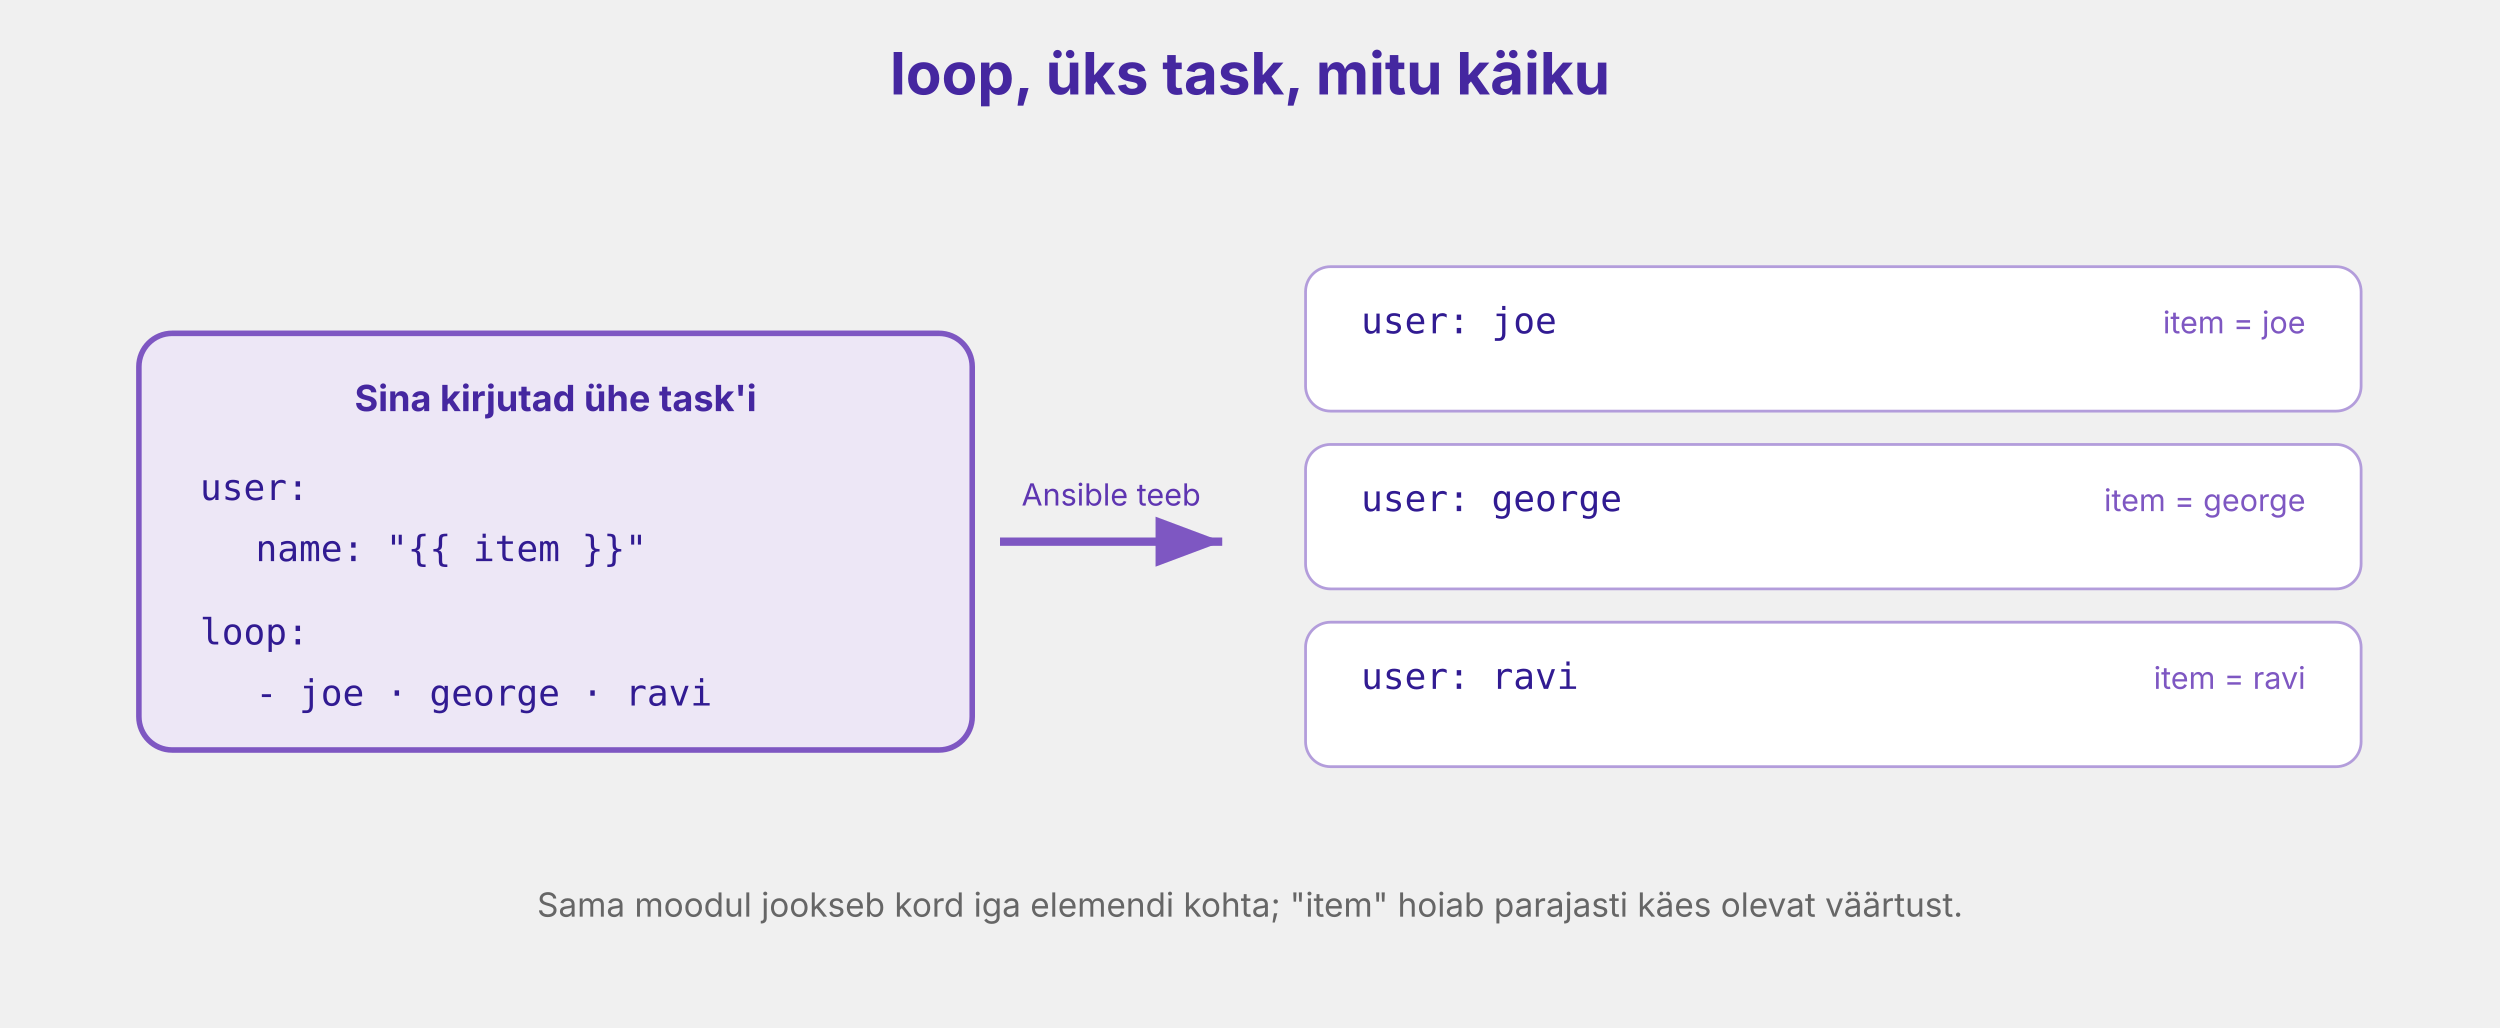
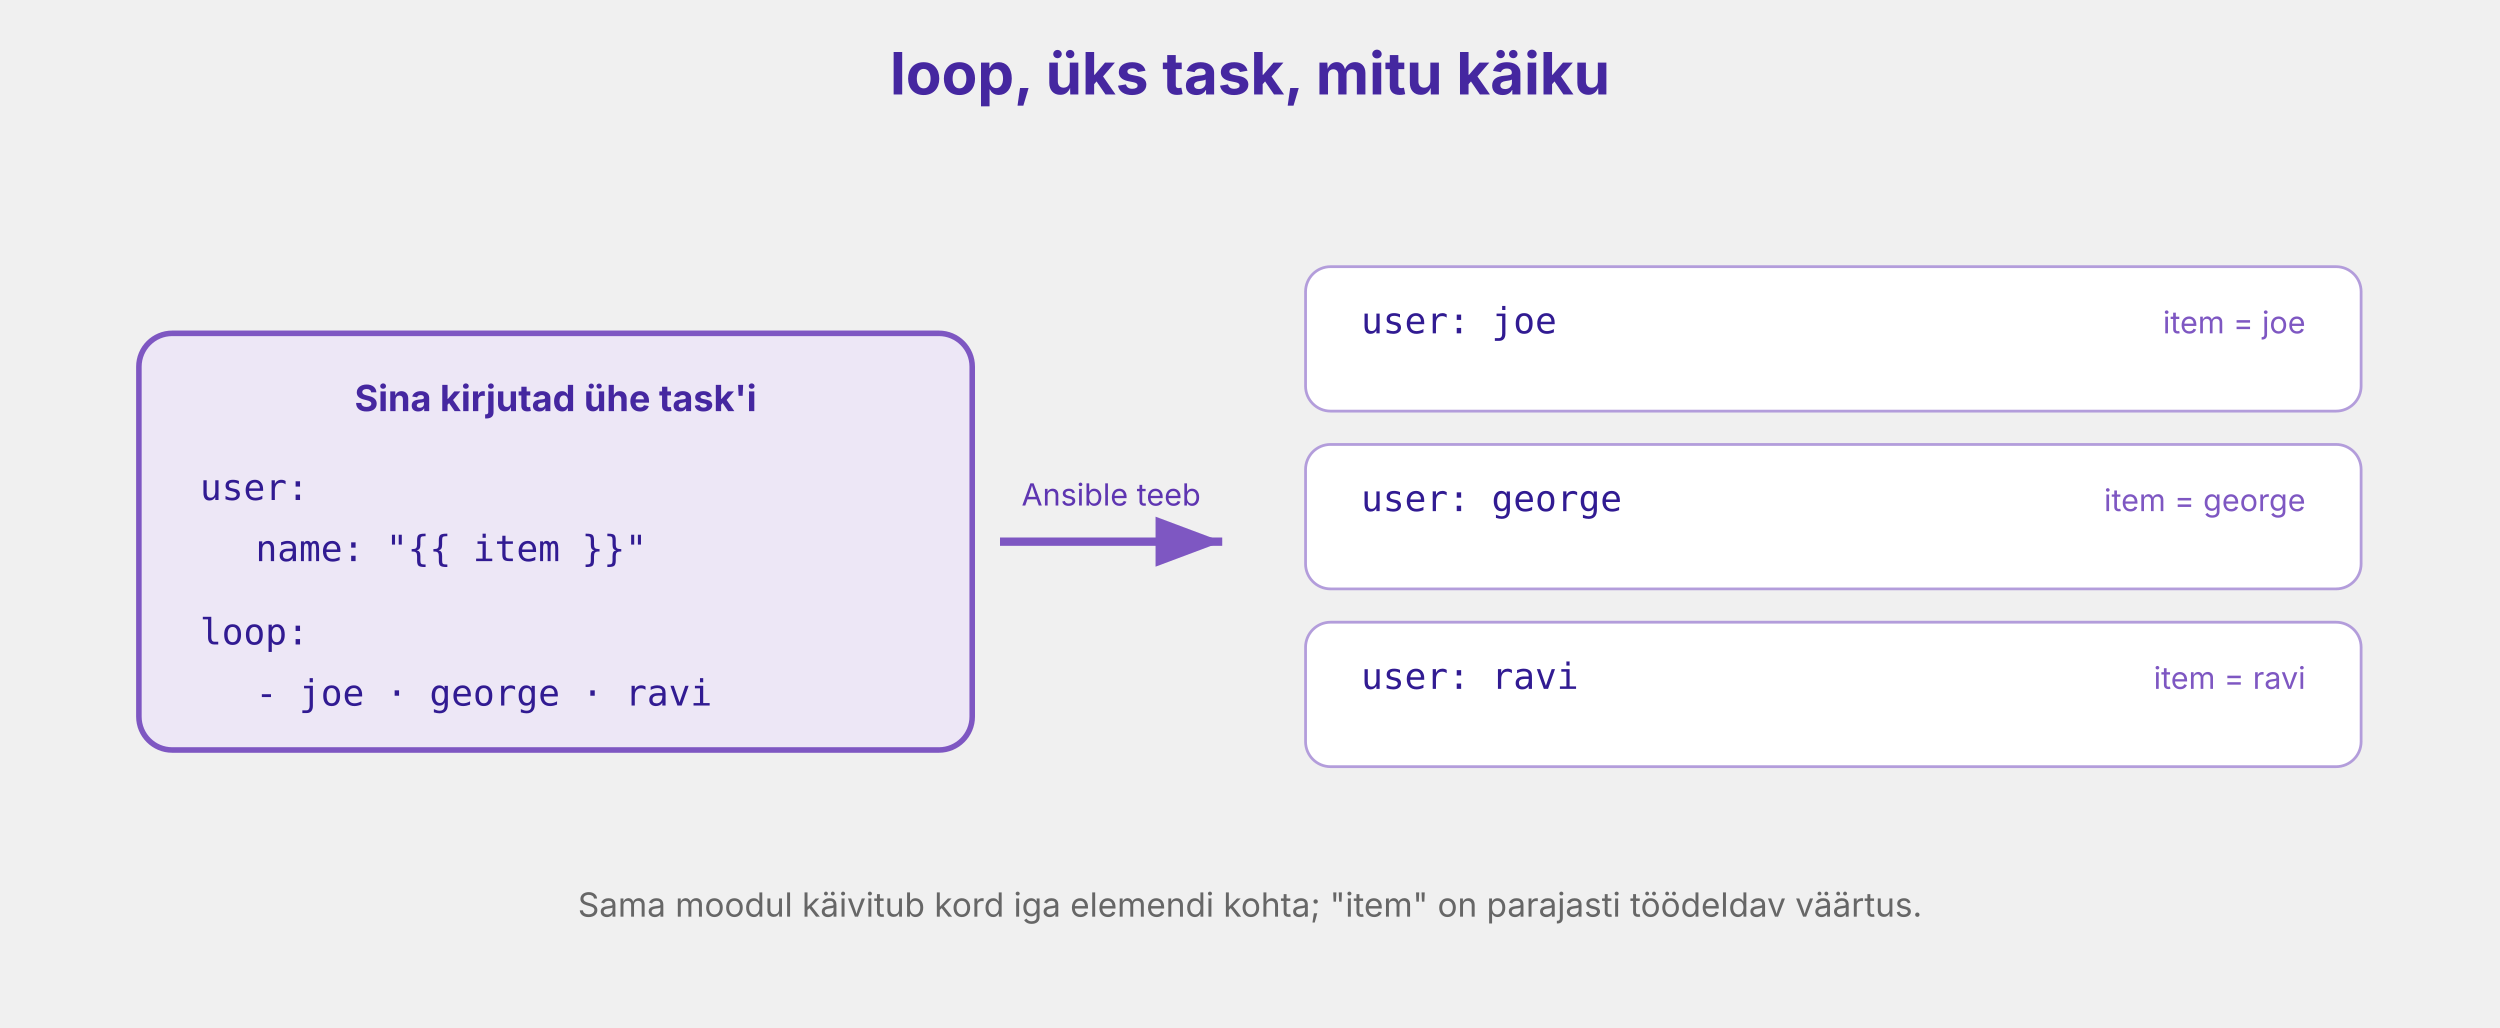
<svg xmlns="http://www.w3.org/2000/svg" viewBox="0 0 900 370" font-family="Inter, -apple-system, sans-serif">
  <defs>
    <marker id="lp" markerWidth="10" markerHeight="10" refX="8" refY="3" orient="auto">
      <path d="M0,0 L8,3 L0,6 Z" fill="#7e57c2" />
    </marker>
  </defs>
  <text x="450" y="34" text-anchor="middle" font-size="21" font-weight="700" fill="#4527a0">loop, üks task, mitu käiku</text>
  <rect x="50" y="120" width="300" height="150" rx="12" fill="#ede7f6" stroke="#7e57c2" stroke-width="2" />
  <text x="200" y="148" text-anchor="middle" font-size="13" font-weight="700" fill="#4527a0">Sina kirjutad ühe task'i</text>
  <g font-family="JetBrains Mono, monospace" font-size="13" fill="#311b92">
    <text x="72" y="180">user:</text>
    <text x="92" y="202">name: "{{ item }}"</text>
    <text x="72" y="232">loop:</text>
    <text x="92" y="254">- joe · george · ravi</text>
  </g>
  <line x1="360" y1="195" x2="440" y2="195" stroke="#7e57c2" stroke-width="3" marker-end="url(#lp)" />
  <text x="400" y="182" text-anchor="middle" font-size="11" fill="#5e35b1">Ansible teeb</text>
  <g font-family="JetBrains Mono, monospace" font-size="13">
    <rect x="470" y="96" width="380" height="52" rx="9" fill="#fff" stroke="#b39ddb" />
    <text x="490" y="120" fill="#311b92">user: joe</text>
    <text x="830" y="120" text-anchor="end" font-family="Inter" font-size="11" fill="#7e57c2">item = joe</text>
    <rect x="470" y="160" width="380" height="52" rx="9" fill="#fff" stroke="#b39ddb" />
    <text x="490" y="184" fill="#311b92">user: george</text>
    <text x="830" y="184" text-anchor="end" font-family="Inter" font-size="11" fill="#7e57c2">item = george</text>
    <rect x="470" y="224" width="380" height="52" rx="9" fill="#fff" stroke="#b39ddb" />
    <text x="490" y="248" fill="#311b92">user: ravi</text>
    <text x="830" y="248" text-anchor="end" font-family="Inter" font-size="11" fill="#7e57c2">item = ravi</text>
  </g>
-   <text x="450" y="330" text-anchor="middle" font-family="Inter" font-size="12" fill="#666">Sama moodul jookseb kord iga elemendi kohta; "item" hoiab parajasti käes olevat väärtust.</text>
+   <text x="450" y="330" text-anchor="middle" font-family="Inter" font-size="12" fill="#666">Sama moodul käivitub kord iga elemendi kohta; "item" on parajasti töödeldav väärtus.</text>
</svg>
